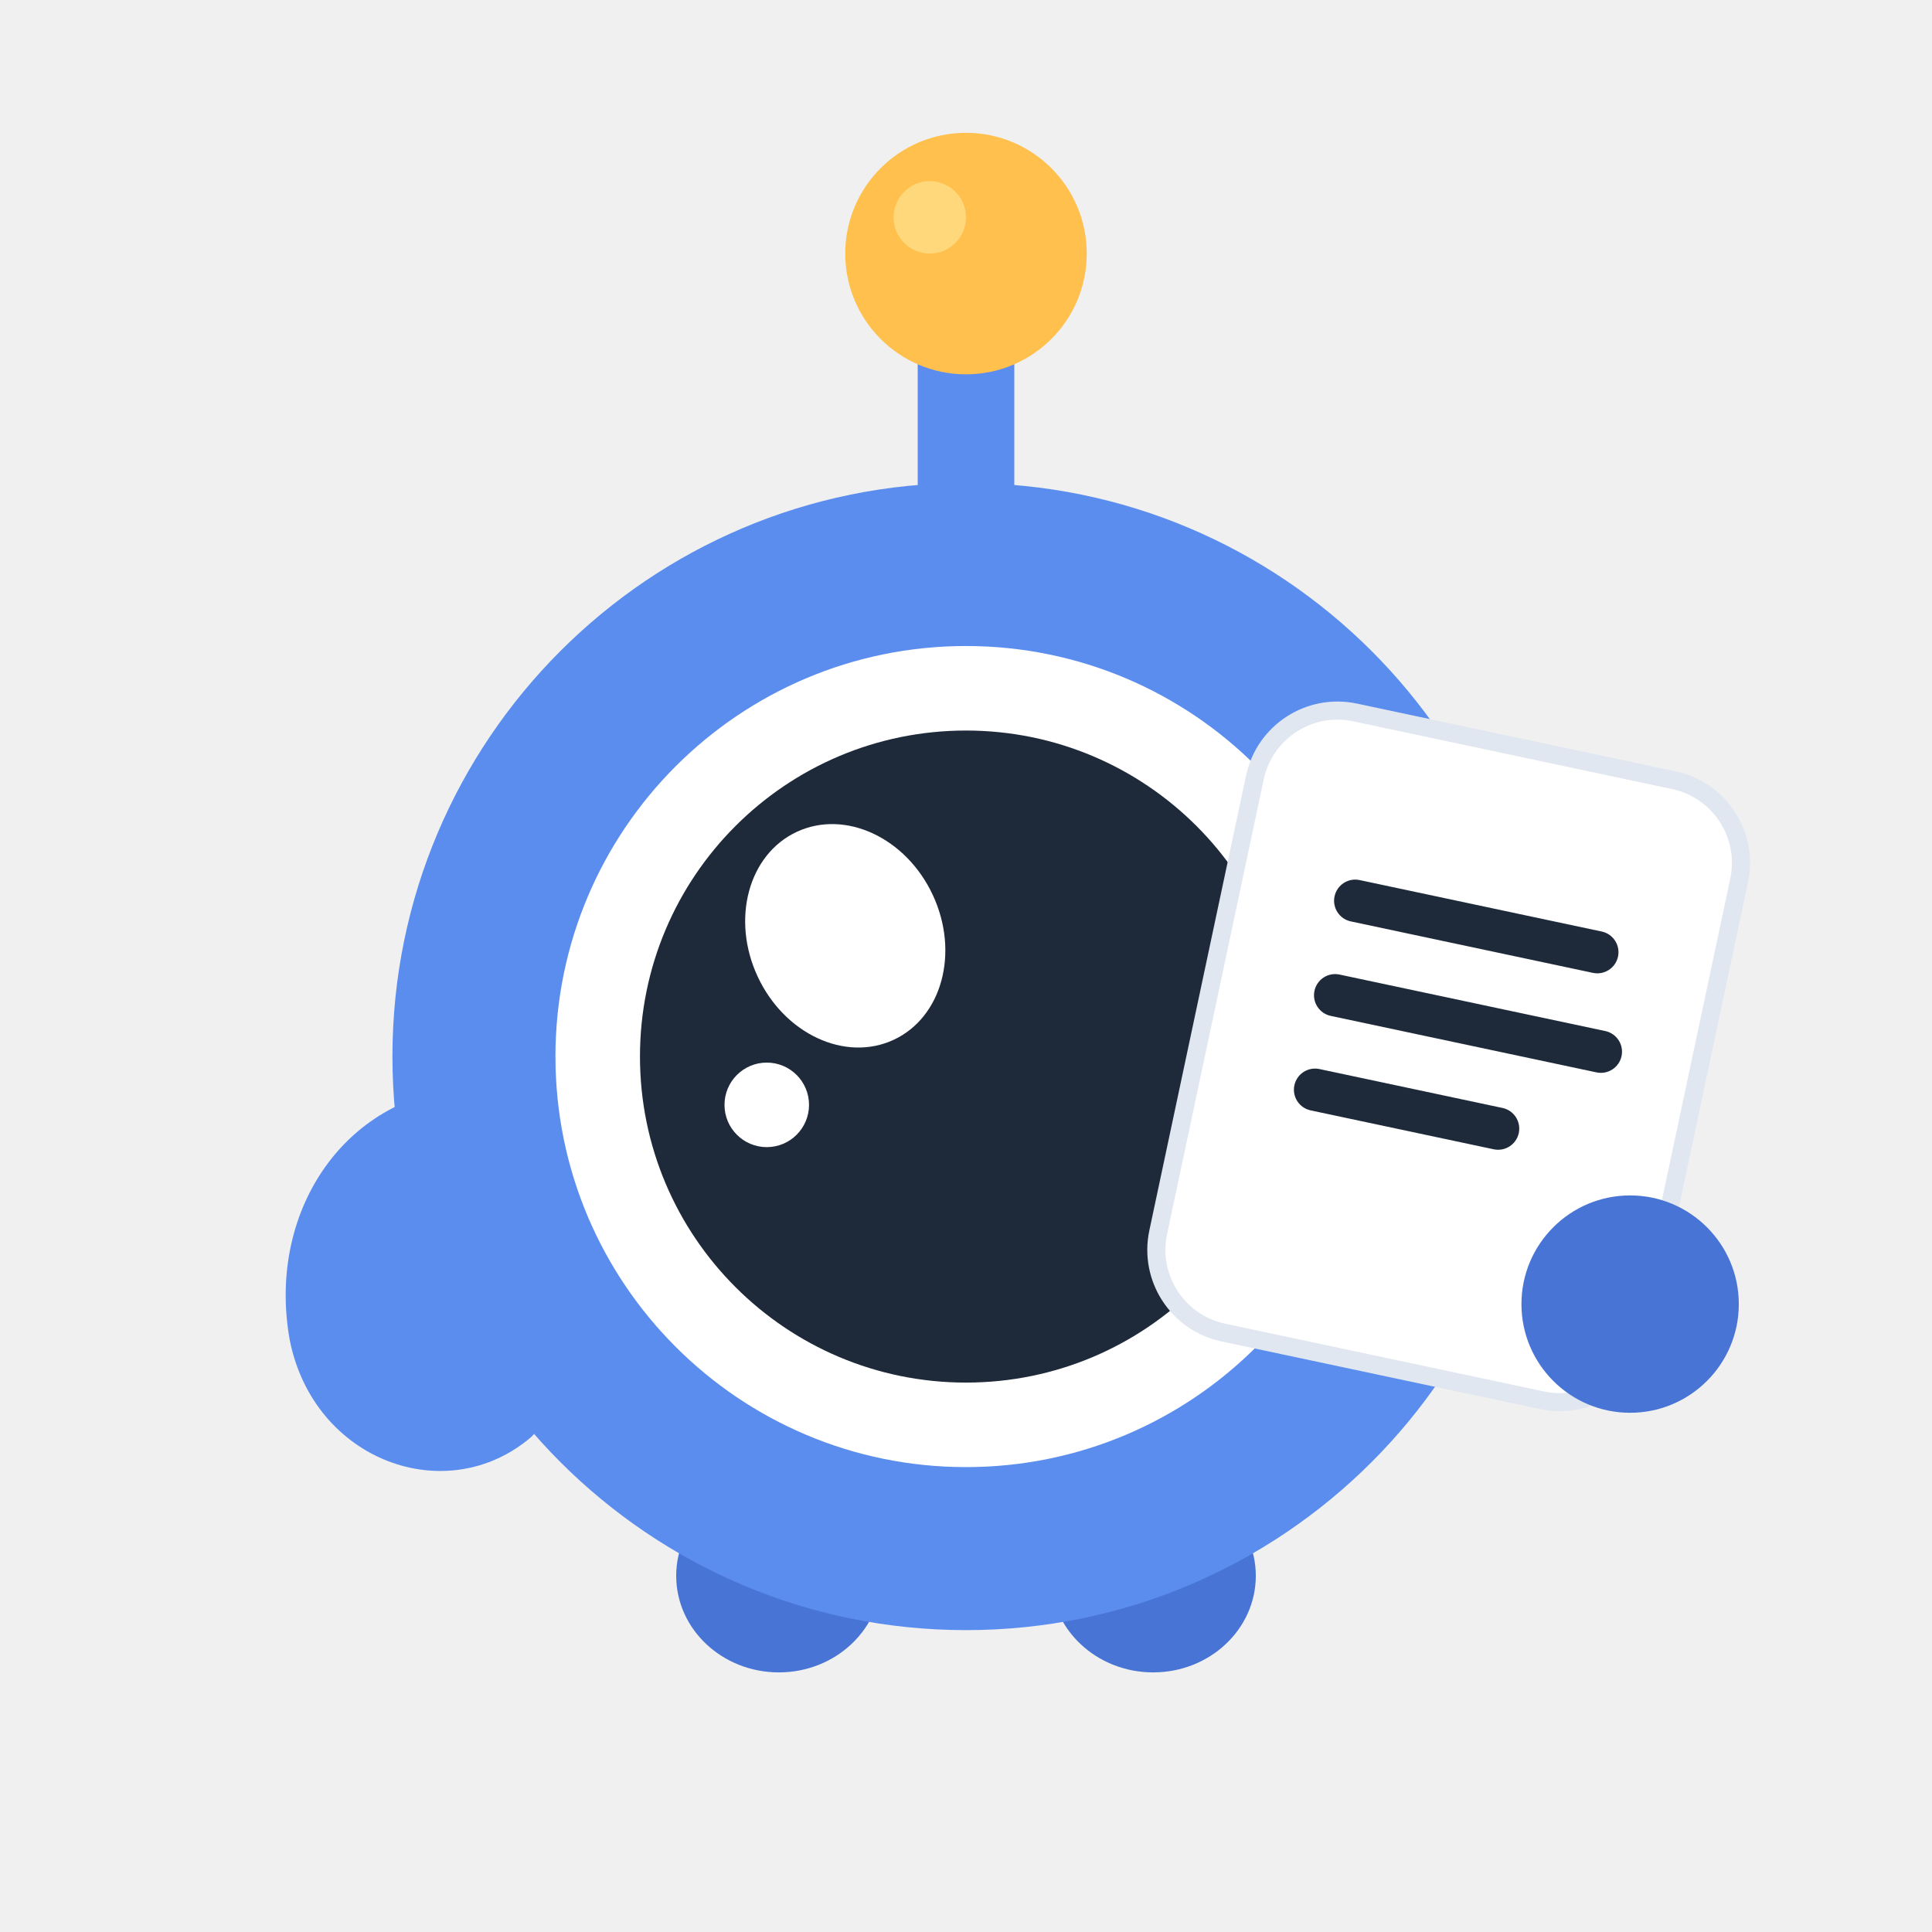
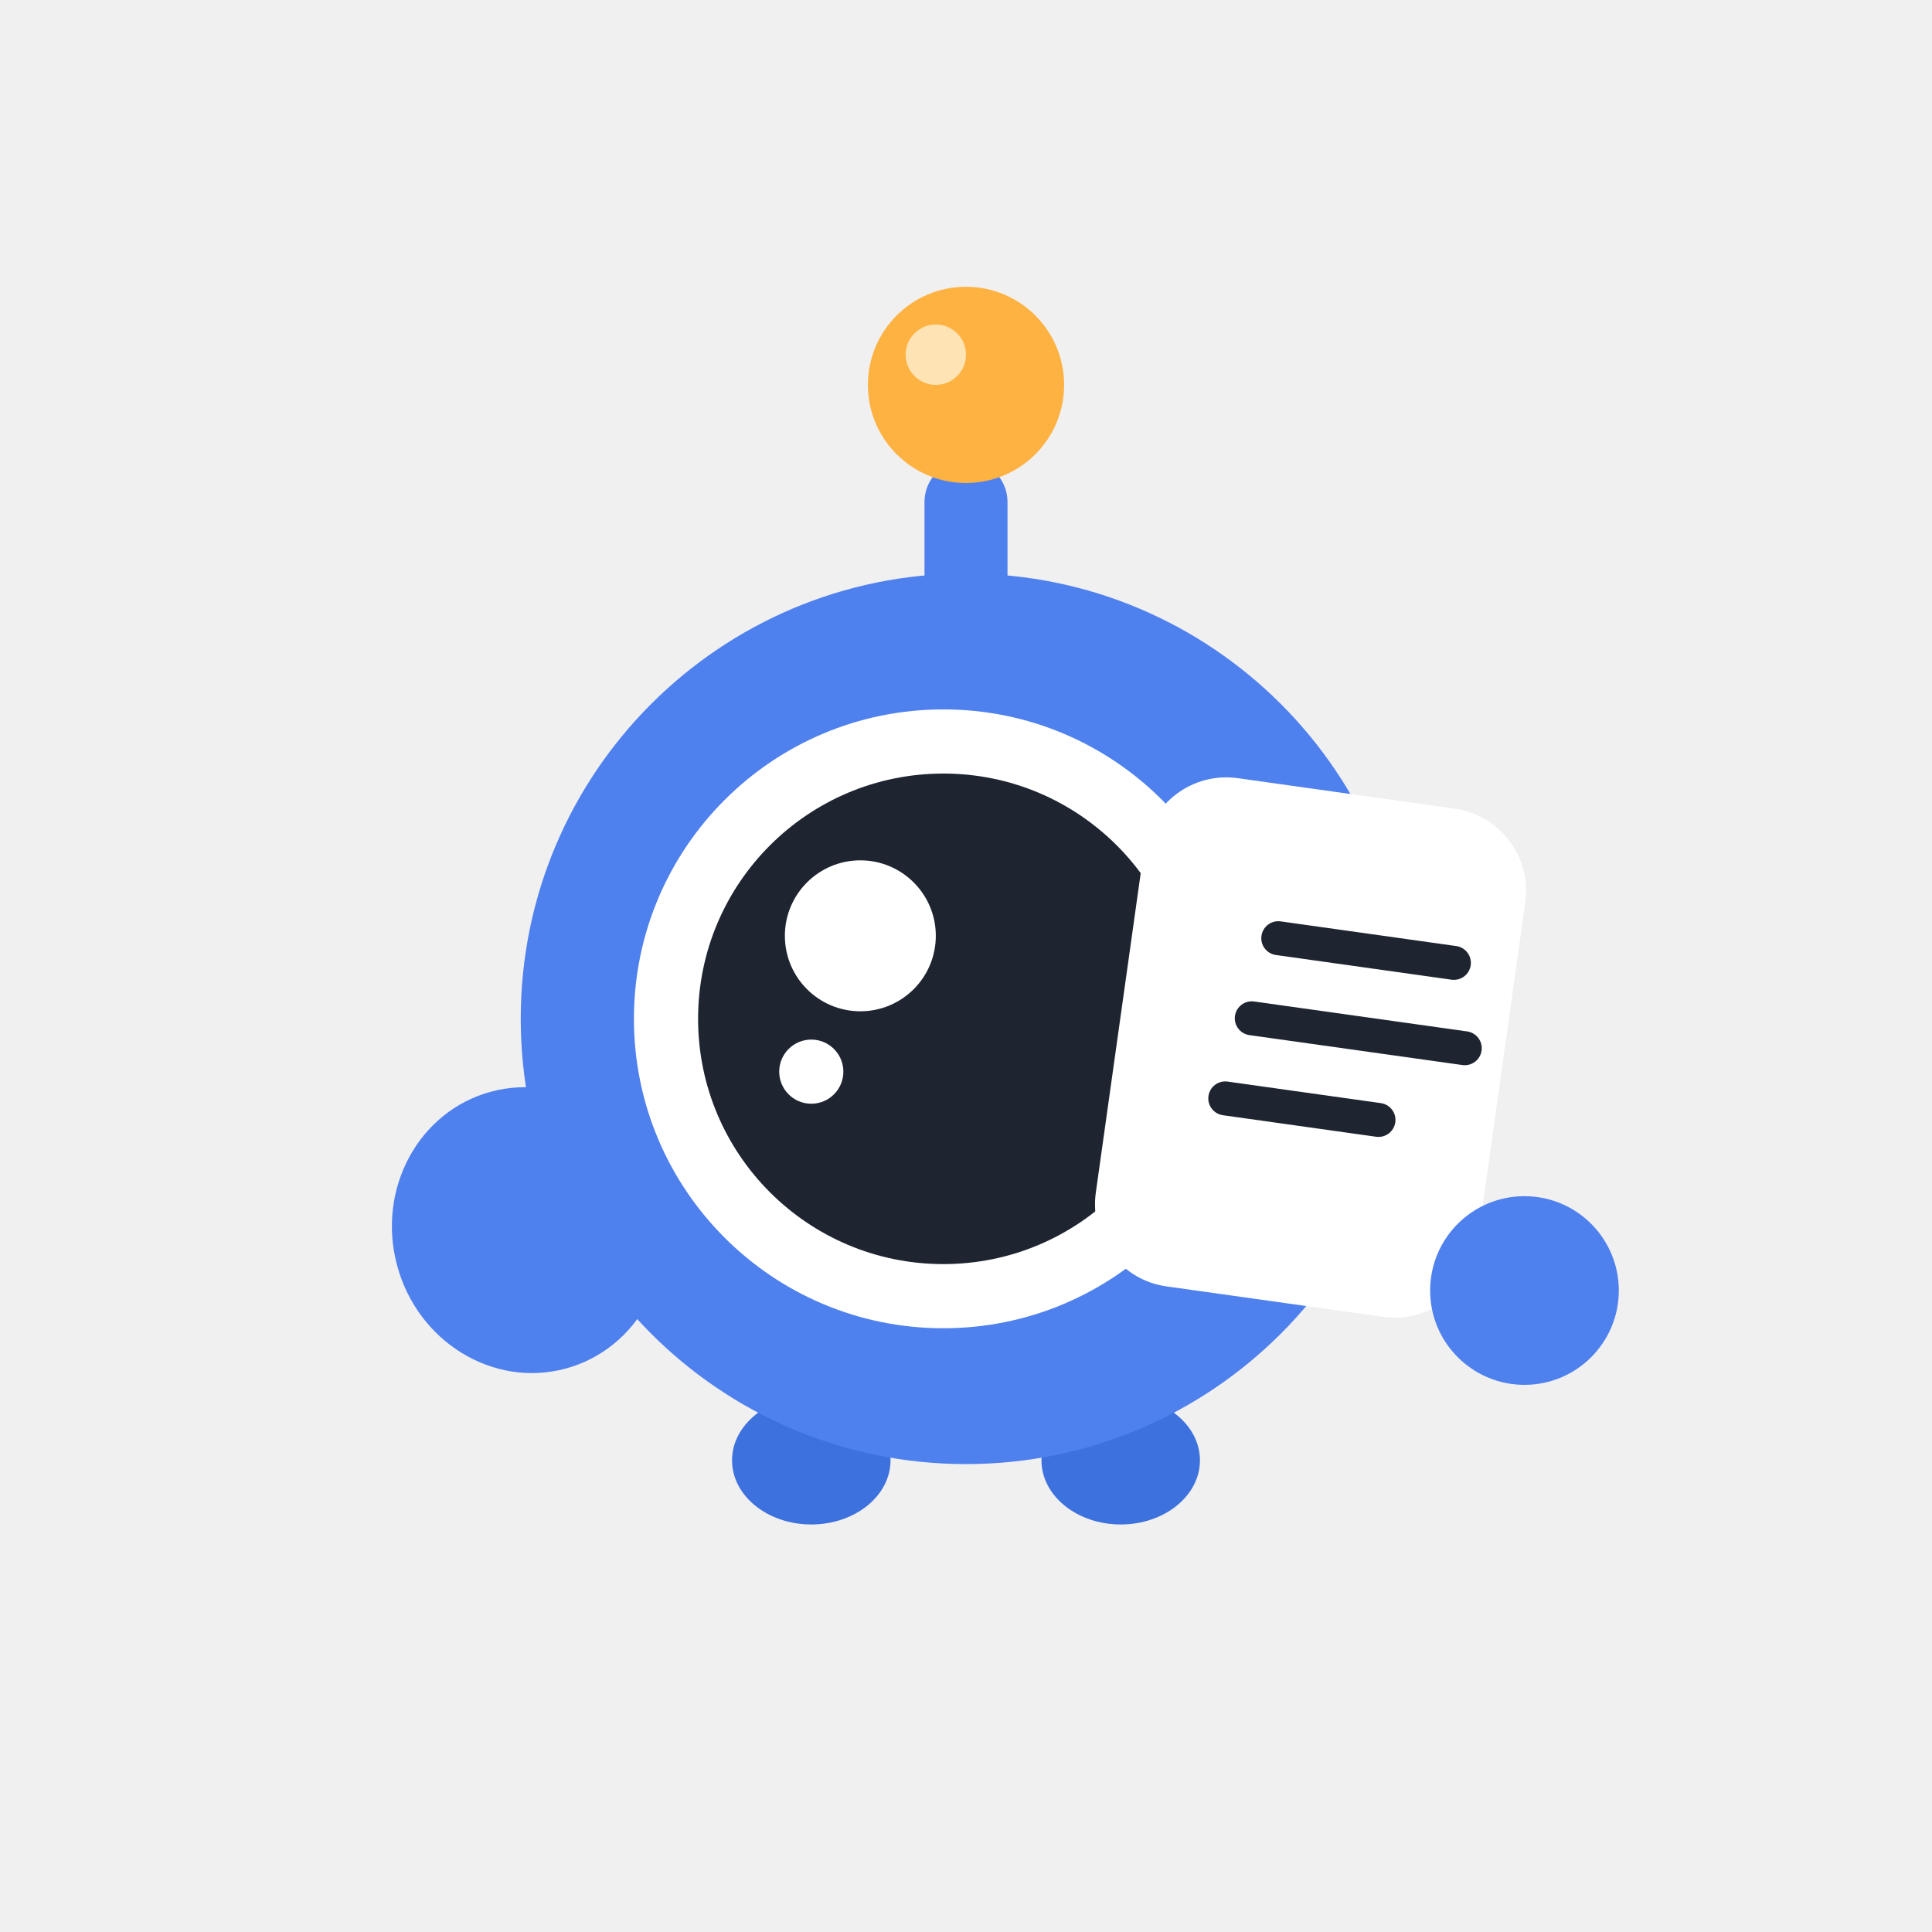
- <svg xmlns="http://www.w3.org/2000/svg" viewBox="0 0 320 320" fill="none">
+ <svg xmlns="http://www.w3.org/2000/svg" viewBox="0 0 512 512" fill="none">
  <g id="antenna">
-     <path d="M160 88V50" stroke="#5B8DEF" stroke-width="16" stroke-linecap="round" />
-     <circle cx="160" cy="42" r="20" fill="#FFC04D" />
-     <circle cx="154" cy="36" r="6" fill="#FFE799" opacity="0.6" />
+     <rect x="245" y="122" width="22" height="52" rx="11" fill="#4F81EE" />
+     <circle cx="256" cy="102" r="26" fill="#FDB241" />
+     <circle cx="248" cy="94" r="8" fill="#FEE3B4" />
  </g>
  <g id="feet">
-     <rect x="112" y="245" width="34" height="32" rx="17" fill="#4874D6" />
-     <rect x="174" y="245" width="34" height="32" rx="17" fill="#4874D6" />
+     <rect x="194" y="370" width="42" height="34" rx="21" fill="#3D71DD" />
+     <rect x="276" y="370" width="42" height="34" rx="21" fill="#3D71DD" />
  </g>
  <g id="left-arm">
-     <path d="M80 180C58 180 44 200 48 222C52 242 74 250 88 238C98 228 98 196 80 180Z" fill="#5B8DEF" />
+     <ellipse cx="140" cy="326" rx="36" ry="38" transform="rotate(-15 140 326)" fill="#4F81EE" />
  </g>
-   <circle cx="160" cy="175" r="95" fill="#5B8DEF" />
-   <g id="camera-eye">
-     <circle cx="160" cy="175" r="68" fill="#FFFFFF" />
-     <circle cx="160" cy="175" r="54" fill="#1E2A3A" />
-     <ellipse cx="140" cy="155" rx="16" ry="19" transform="rotate(-25 140 155)" fill="#FFFFFF" />
-     <circle cx="127" cy="183" r="7" fill="#FFFFFF" />
+   <circle cx="256" cy="270" r="118" fill="#4F81EE" />
+   <g id="eye">
+     <circle cx="250" cy="270" r="82" fill="#FFFFFF" />
+     <circle cx="250" cy="270" r="65" fill="#1E2530" />
+     <circle cx="228" cy="248" r="20" fill="#FFFFFF" />
+     <circle cx="215" cy="284" r="8.5" fill="#FFFFFF" />
  </g>
-   <g id="revision-sheet" transform="rotate(12 250 195)">
-     <rect x="195" y="125" width="82" height="105" rx="14" fill="#FFFFFF" stroke="#E1E7F0" stroke-width="3" />
-     <rect x="212" y="152" width="48" height="7" rx="3.5" fill="#1E2A3A" />
-     <rect x="212" y="168" width="52" height="7" rx="3.5" fill="#1E2A3A" />
-     <rect x="212" y="184" width="38" height="7" rx="3.5" fill="#1E2A3A" />
+   <g id="paper-sheet" transform="rotate(8 350 280)">
+     <rect x="296" y="210" width="102" height="136" rx="22" fill="#FFFFFF" />
+     <rect x="330" y="246" width="56" height="9" rx="4.5" fill="#1E2530" />
+     <rect x="326" y="268" width="66" height="9" rx="4.5" fill="#1E2530" />
+     <rect x="322" y="290" width="50" height="9" rx="4.5" fill="#1E2530" />
  </g>
-   <g id="right-hand">
-     <circle cx="270" cy="216" r="18" fill="#4874D6" />
-   </g>
+   <circle cx="404" cy="342" r="25" fill="#4F81EE" />
</svg>
